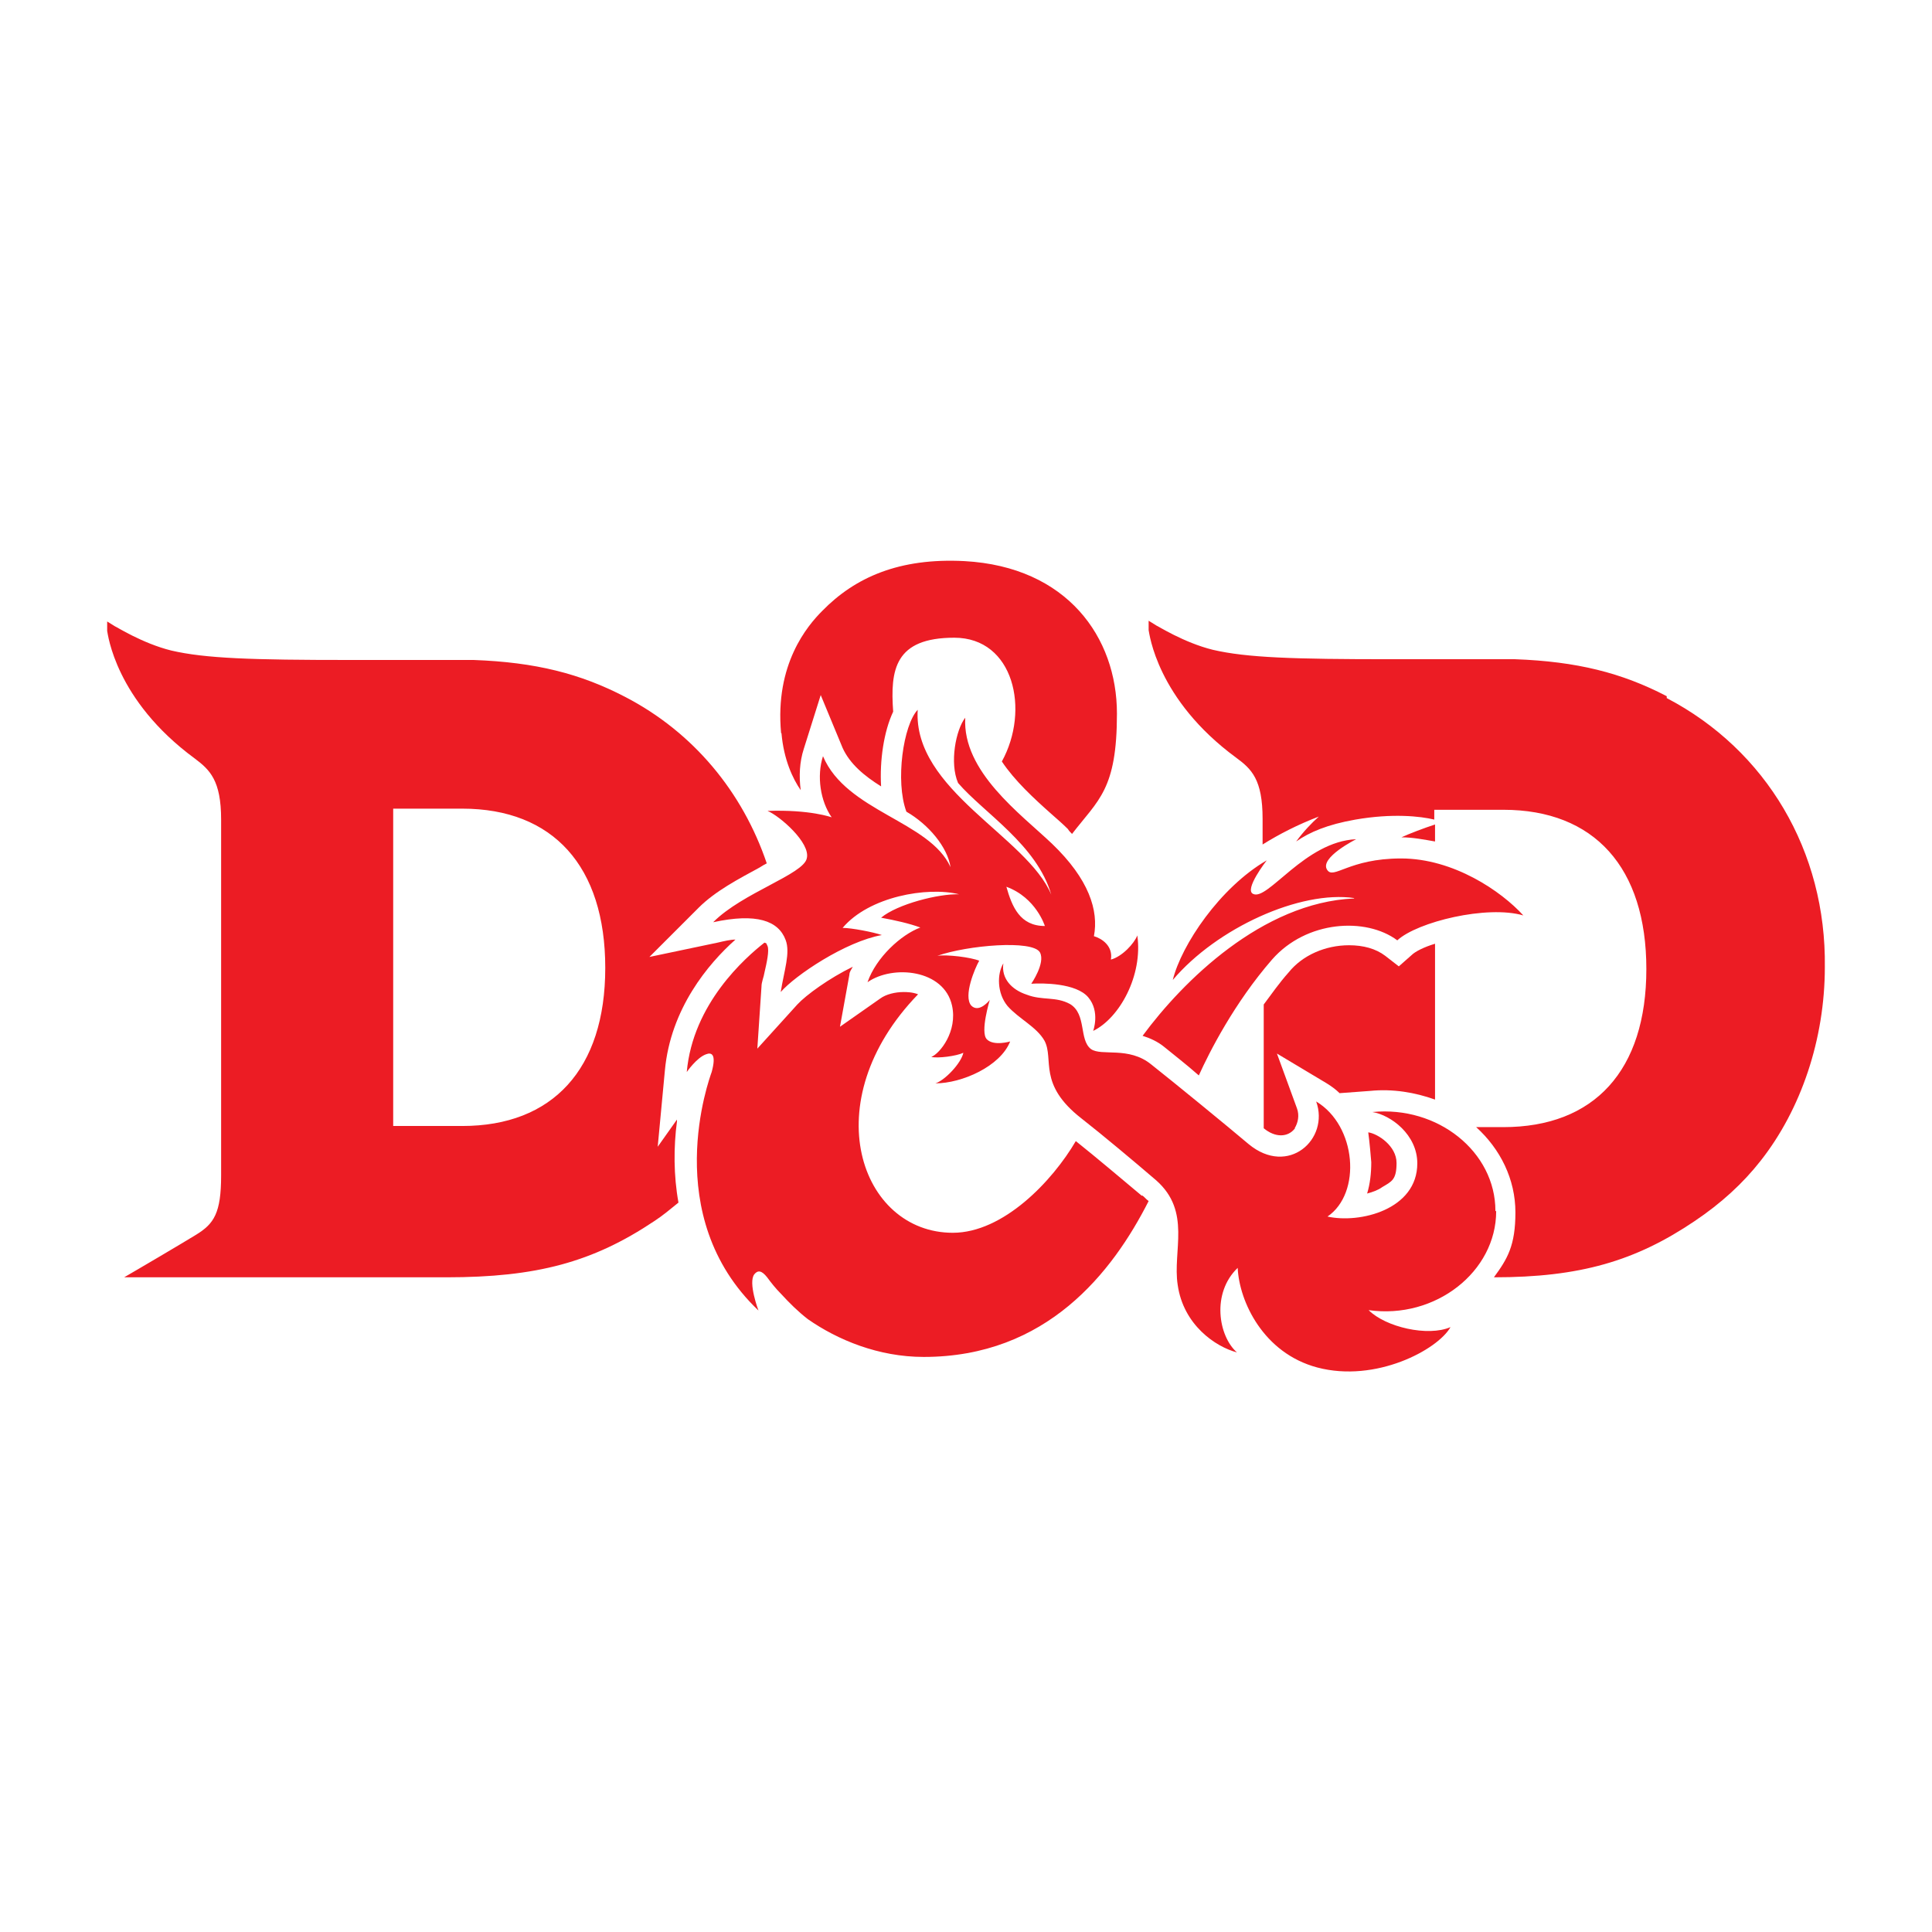
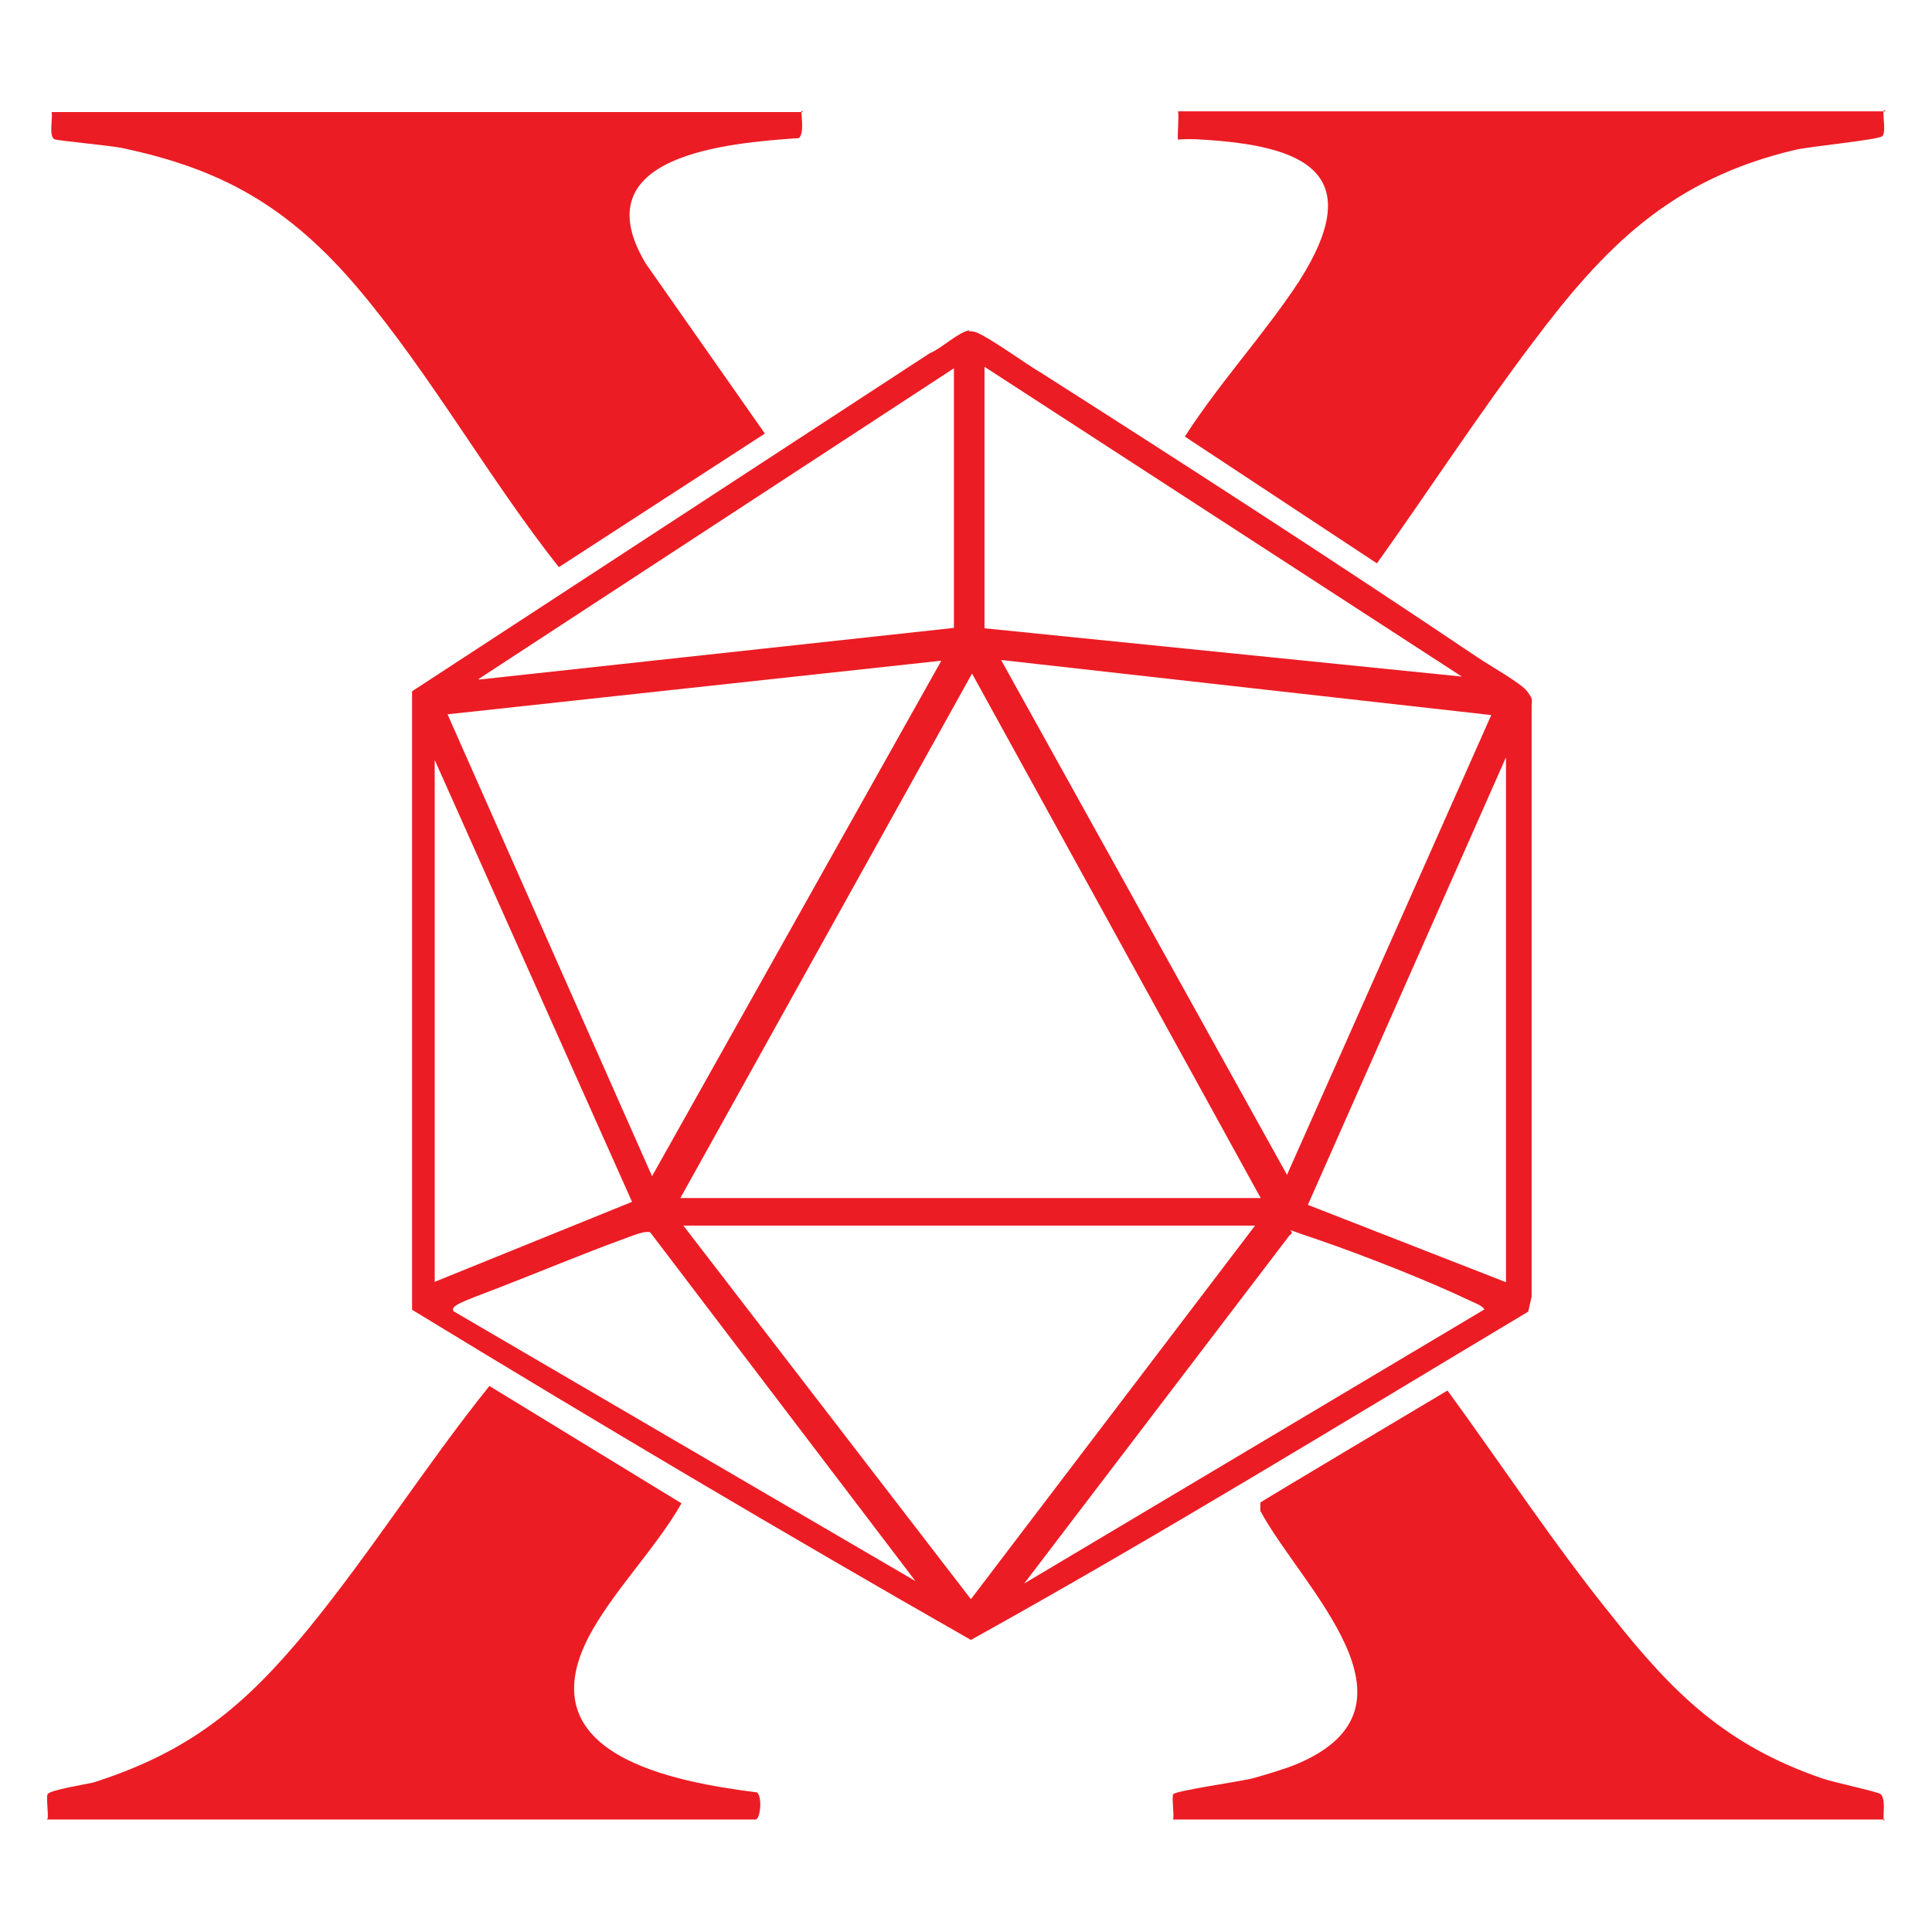
<svg xmlns="http://www.w3.org/2000/svg" id="Camada_1" version="1.1" viewBox="0 0 512 512">
  <defs>
    <style>
      .st0 {
        fill: #ec1c24;
      }
    </style>
  </defs>
-   <path class="st0" d="M122.5,298.4h-18.3v-84.1h18.3c24.1,0,37.9,15.3,37.9,42.2s-14,41.9-37.9,41.9M380.3,223v-4.5c-2.8.9-7,2.5-8.9,3.4,3,0,6,.6,8.9,1.1M179.4,296.7l-5.1,7.2,1.9-20.2c1.5-16.4,11.5-28.3,18.7-34.7-1.3,0-3,.4-4.7.8l-18.1,3.8,13-13c4.5-4.5,10.7-7.7,16.2-10.7.6-.4,1.3-.8,1.9-1.1-6.4-18.9-19.4-34.7-37.5-44.1-11.9-6.2-23.8-9.2-40.2-9.8h-32.8c-26,0-38.3-.4-47.3-2.5-7.7-1.9-14.7-6.4-14.9-6.4l-2.1-1.3v2.5c.2.8,2.1,18.3,23.2,33.8,4,3,7,5.8,7,16.2v94.3c0,10-1.9,12.8-6.6,15.7-4.9,3-15.5,9.2-15.5,9.2l-3.6,2.1h85.4c23.9,0,38.8-4,55.1-14.9,2.3-1.5,4.3-3.2,6.4-4.9-1.3-7.2-1.3-14.7-.4-21.5M343.1,299c.9-1.5,1.3-3.4.6-5.3l-5.3-14.5,13.2,7.9c1.3.8,2.5,1.7,3.4,2.6l8.1-.6c6-.6,11.9.4,17.2,2.3v-41.3c-3,.9-5.3,2.1-6.2,3l-3.4,3-3.6-2.8c-2.5-1.9-5.8-2.8-9.6-2.8-6.2,0-12.3,2.6-16,7.2-2.5,2.8-4.5,5.7-6.6,8.5v32.8c3,2.5,6.4,2.5,8.3,0M441.7,184.5c-11.9-6.2-23.8-9.2-40.2-9.8h-32.8c-26,0-38.3-.4-47.3-2.5-7.7-1.9-14.7-6.4-14.9-6.4l-2.1-1.3v2.5c.2.8,2.1,18.3,23.2,33.8,4.1,3,7,5.8,7,16.2v6.8c4.5-2.8,9.4-5.3,14.9-7.4-1.9,1.7-4.1,4-6,6.6,3.6-2.5,8.3-4.5,15.7-5.8,9.8-1.7,17.2-.9,20.9,0v-2.6h18.3c24.1,0,37.9,15.3,37.9,42.2s-13.8,41.9-37.9,41.9h-7.2c6.4,5.8,10.4,13.8,10.4,22.6s-2.1,12.3-5.7,17.2c22.8,0,37.5-4.3,53.2-14.9,7-4.7,12.8-10,17.5-16,10.7-13.6,17-32.2,17-51.3.4-30.7-15.5-57.5-41.9-71.3" />
-   <path class="st0" d="M207,194.3c-1.7-18.3,7-28.5,10.9-32.4,8.7-8.9,20.4-14.1,37.7-13.2,27.2,1.5,40.4,20.2,40.4,40.4s-4.9,22.8-11.9,31.9c-.4-.4-.8-.8-1.1-1.3-1.3-1.3-2.8-2.6-4.5-4.1-4.5-4-9.6-8.7-13-13.8,7.5-13.6,3.2-32.8-12.6-32.8s-17,8.5-16.2,19.6c-2.5,5.3-3.6,13-3.2,19.8-4.5-2.8-8.3-6-10.2-10.2l-5.8-14-4.5,14.3c-1.1,3.4-1.3,7.2-.8,10.9h0c-2.1-3-4.5-8.1-5.1-15.1M189.1,244.3c7.7-7.7,23.8-12.6,24.7-16.8,1.1-4.1-7.2-11.3-10.4-12.6,11.3-.4,17,1.7,17,1.7-3-4.3-4-10.9-2.3-16.2,6.2,14.7,28.3,17.2,33.8,29.4-.8-5.3-5.8-11.3-11.7-14.7-3-8.1-.8-23,3-27-1.3,21.3,29,33.6,35.4,49-3.8-13.2-17.9-21.7-24.7-29.6-2.3-5.3-.6-14.1,1.9-17.3-.8,14.3,14.7,25.5,23,33.4,9.8,9.4,12.4,17.7,11.1,24.5,2.1.6,5.1,2.6,4.5,6.2,3-.8,6.2-4.3,7-6.4,1.5,10.6-4.7,21.9-11.7,25.3,0,0,1.9-5.1-1.3-8.9s-12.1-3.8-15.1-3.6c0,0,3.8-5.5,2.3-8.3-1.9-3.4-19.2-1.9-27.2.9,2.6-.4,8.9.4,11.1,1.3-1.1,1.9-4.3,9.4-2.1,11.9,2.1,2.1,4.9-1.5,4.9-1.5,0,0-2.6,8.5-.8,10.4s6.2.6,6.2.6c-2.6,6.6-12.8,11.1-19.8,11.1,2.5-.8,6.8-5.3,7.4-8.1-1.9.9-6.8,1.5-8.5,1.1,2.3-.9,7-6.8,5.5-13.6-2.1-9.6-15.7-10.9-22.4-6.2,2.3-6.6,8.9-12.6,14-14.5-3-1.1-6.6-1.9-10.4-2.6,4.3-3.6,15.3-6.4,20.7-6.2-8.5-2.1-23.9.6-30.9,8.9,2.3,0,8.1,1.1,10.4,1.9-9.6,1.7-23,10.7-26.8,15.1.9-5.7,2.6-10.4,1.3-13.8-1.9-5.1-7.7-7.2-19.2-4.7M276.9,245.4s-2.3-7.5-10.2-10.4c1.5,5.3,3.6,10.4,10.2,10.4M396.3,320.9c0-15.7-15.3-27.9-32.6-26.2,4.9.8,11.9,6,11.9,13.6,0,12.3-15.3,16-23.8,14.1,9.1-6.2,7.7-24.1-3-30.5,3.6,10-7.4,20-17.9,11.3-5.8-4.9-19.6-16.2-25.8-21.1-6-4.9-13.2-2.1-16-4.1-3.2-2.5-1.1-9.2-5.5-11.9-3.8-2.1-7.4-.9-11.5-2.5-4-1.3-6.8-4.3-6.2-8.3-1.7,2.8-1.7,7.9,1.1,11.3,3,3.4,7.7,5.5,9.8,9.2,2.6,4.9-1.9,11.5,9.8,20.6,5.5,4.3,14.1,11.5,19.8,16.4,9.4,8.3,4.3,18.7,5.7,27.7,1.5,10.6,10,16.4,15.7,17.9-4.9-4.3-6.8-15.7.2-22.4.4,8.9,6.8,22.6,21.1,26.4,15.5,4.1,31.9-4.7,35.3-10.7-6,2.6-17.2,0-21.7-4.5,17.7,2.5,33.8-10.2,33.8-26.2M302.6,316.9c-4.9-4.1-12.1-10.2-17.5-14.5-6.2,10.6-19.2,24.3-32.6,24.3-24.5,0-36.8-34.7-9.2-63.2-1.5-.6-3.2-.6-3.8-.6-2.3,0-4.7.6-6.2,1.7l-10.7,7.5,2.5-13.8c0-.8.6-1.5.9-2.1-6.2,3-12.4,7.5-14.7,10l-10.6,11.7,1.1-16.4c0-1.3.6-2.5.8-3.8.6-2.6,1.3-5.8.8-7s-.4-.6-.8-.9c-5.1,4-19,16.2-20.6,34.3,0,0,2.6-3.8,5.1-4.7,1.5-.6,2.8,0,1.5,4.7-.6,1.7-14,38.1,12.4,63.2,0,0-2.8-7.4-1.1-9.6.9-1.1,1.9-1.1,3.4.8,1.1,1.5,2.3,3,3.6,4.3h0c2.3,2.5,4.5,4.7,7.2,6.8,7.9,5.5,18.7,10,30.7,10,32.6,0,50-22.4,59.6-41.3-.8-.6-1.1-1.1-1.7-1.5M358.8,238.1c-24.3,1.1-45.3,21.9-56,36.4,1.9.6,4,1.5,5.8,3,2.3,1.9,5.7,4.5,9.1,7.5,2.8-6.2,9.4-19.2,19.4-30.7,9.1-10.4,24.9-11.3,33.2-5.1,5.3-4.9,23.8-9.4,33.4-6.6-5.8-6.4-18.5-15.1-32.4-15.1s-17.9,5.7-19.6,3c-2.1-3.2,7.7-8.1,7.7-8.1-13.6.6-23.4,16.4-27.3,14.5-2.5-1.1,3.6-8.9,3.6-8.9-12.4,7.2-22.6,22.4-24.9,31.7,11.7-13.8,33.8-23.8,48.1-21.7M362.7,300.1c2.5.4,7.4,3.6,7.4,8.1s-1.3,4.9-3.8,6.4c-1.1.8-2.5,1.3-4,1.7.8-2.6,1.1-5.5,1.1-8.3-.4-5.1-.8-7.9-.8-7.9" />
+   <path class="st0" d="M256.6,87.8c1.2,0,1.5,0,2.4.4,3.6,1.5,12.8,8.2,16.9,10.6,38.6,24.6,77.3,49.6,115.5,75.3,2.9,2,11.8,7,13.3,9.1,1.5,2,1.3,2,1.2,3.9v156.5l-.9,4c-49,29.3-97.8,59.3-147.7,87-49.8-28.4-99.2-57.7-148.1-87.5v-163.9l137.2-89.6c3.1-1.2,7.5-5.6,10.6-6.1l-.3.3v.2h0l-.2-.2ZM126.9,180.1l125.9-13.7v-68.8l-125.9,82.3v.3h0ZM260.9,97.5v69l126.5,12.8-126.5-82.1v.3h0ZM249.4,175.1l-130.8,14.2,54.2,122.4,76.6-136.5v-.3h0ZM341,311.5l54.2-122-129.9-14.6,75.8,136.5v.3h0ZM257.6,178.5l-77.3,139h154-.2M399.1,339.7v-139l-52.5,118.6,52.5,20.5v-.3h0ZM115.2,339.7l52.3-21.2-52.3-117.1v138.3ZM332.6,324.8h-151.5l76.2,99,75.3-99h0ZM172.5,326.7c-1.3-.9-5.8,1.2-7.7,1.8-10.6,3.9-21.9,8.6-32.2,12.6-10.4,4-13.3,4.9-12.4,6.4l122.4,71.5-70.2-92.3h0ZM271,419.9l122.4-72.9c-.9-1.2-2.2-1.5-3.6-2.2-11.3-5.4-28.4-12.1-40.3-16.2-12-4-5.4-2.4-7.7-1.3l-70.8,92.9v-.3h0Z" />
+   <g>
+     <path class="st0" d="M212.4,29.4c0,1.8.7,6.1-.7,7.2-19,1.3-57.7,4.5-40.6,33.2l31.6,45.1-54.6,35.4c-18.5-23.4-33.8-50.8-52.9-73.5-19.1-22.7-37.2-32.1-62.5-37.5-2.9-.7-17.5-2-18.3-2.4-1.5-.9-.4-5.4-.7-7.2h199.2l-.4-.3h-.3.2Z" />
+     <path class="st0" d="M12.6,482.2c.3-1.5-.4-5.6,0-6.7s10.4-2.7,12.1-3.1c25.7-8.2,40.2-20.3,56.9-40.6,16.9-20.7,31.3-43.6,48.1-64.5l50.9,31.1c-6.7,11.8-18.5,23.7-24.6,35.4-16.2,31.3,22.4,38.4,44.6,41.2,1.5,1.2.9,7.2-.4,7.2H12.4l.3-.3h0Z" />
+     <path class="st0" d="M499.2,29.4c-.3,1.5.7,5.8-.4,6.7-1.2,1-19.2,2.7-23,3.6-32.7,7.7-50.3,25.3-69.7,51.2-14.5,19.2-27.5,39.2-41.2,58.4l-50.9-33.6c9.1-14.2,21.2-27.3,30.3-41.2,18.3-28.8,1.3-35.9-25.7-37.5-4-.3-6.1,0-6.4,0s.3-6.1,0-7.5h187.5l-.3-.3h-.2Z" />
+     <path class="st0" d="M499.2,482.2h-188.3c.3-1.3-.4-5.8,0-6.7s17.8-3.4,21-4.2c3.2-.9,8.4-2.4,12-3.9,35.9-15.3.9-46.9-9.9-67v-2.2c-.3,0,49.6-29.7,49.6-29.7,14.6,20,28.1,40.6,43.6,59.8,16.4,20.7,30.3,34.3,56,43.1,2.7.9,14.2,3.4,15.1,4,1.5,1.2.7,5.1.9,7.2l.3-.4h0Z" />
+   </g>
</svg>
